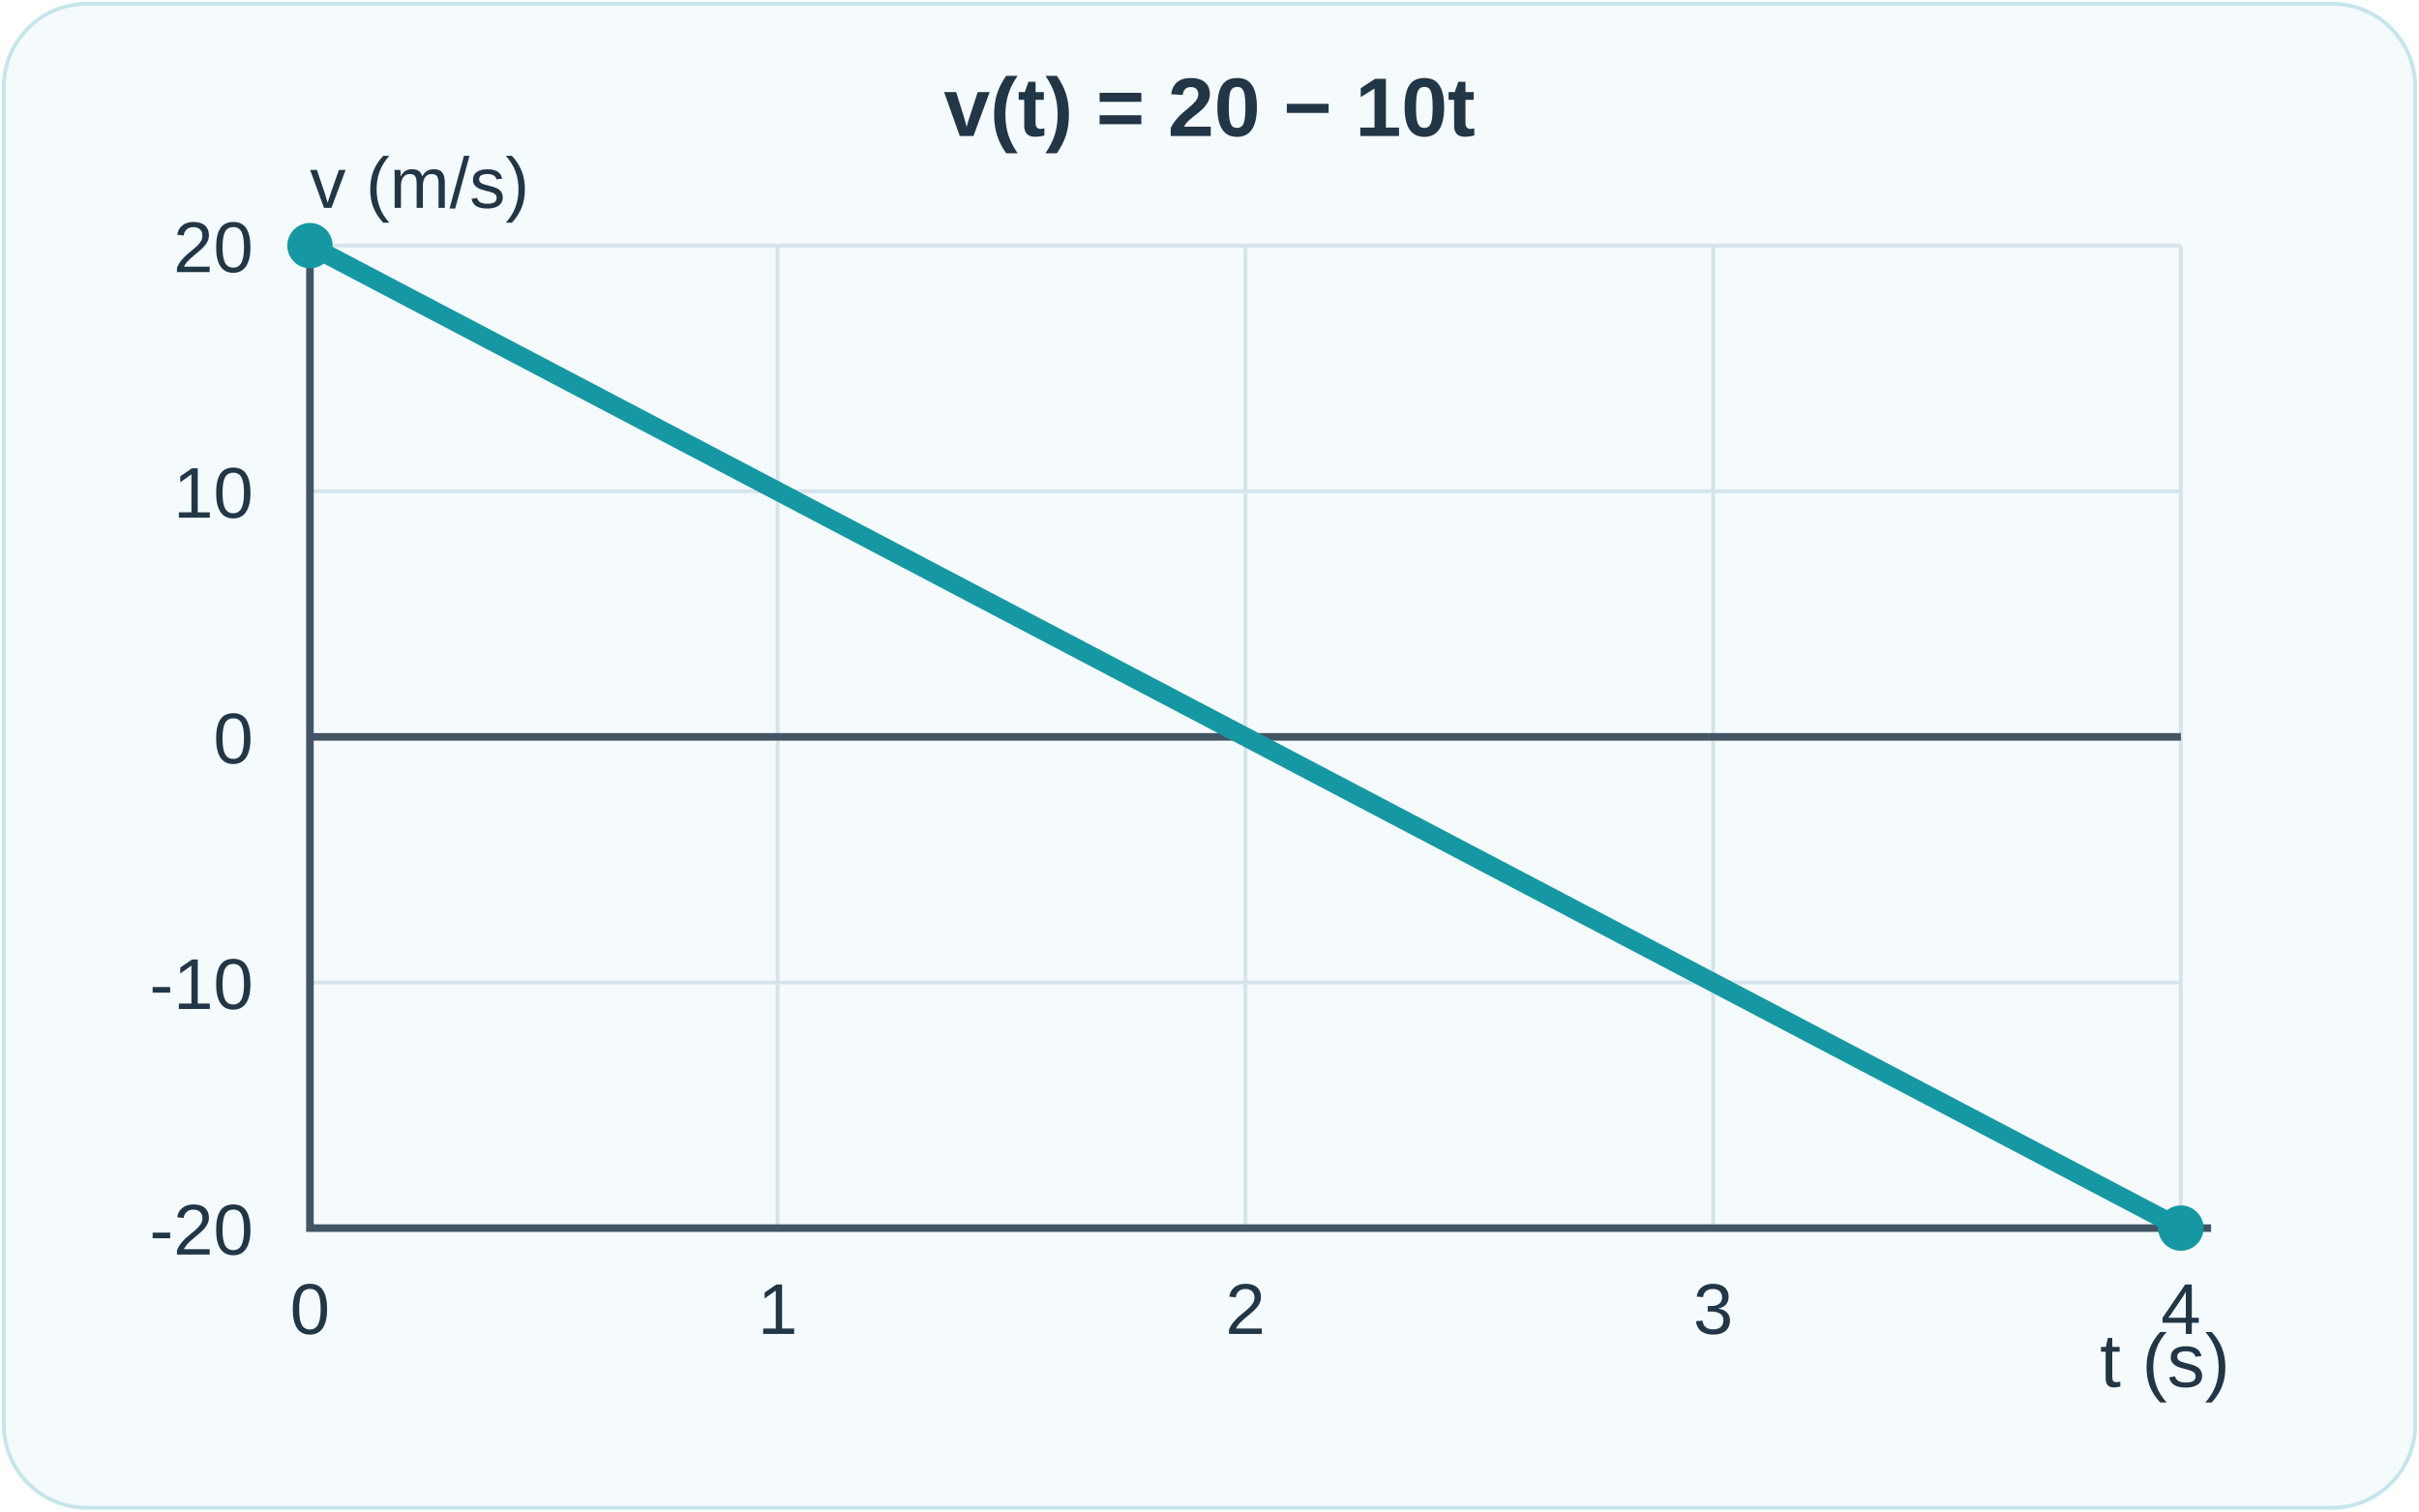
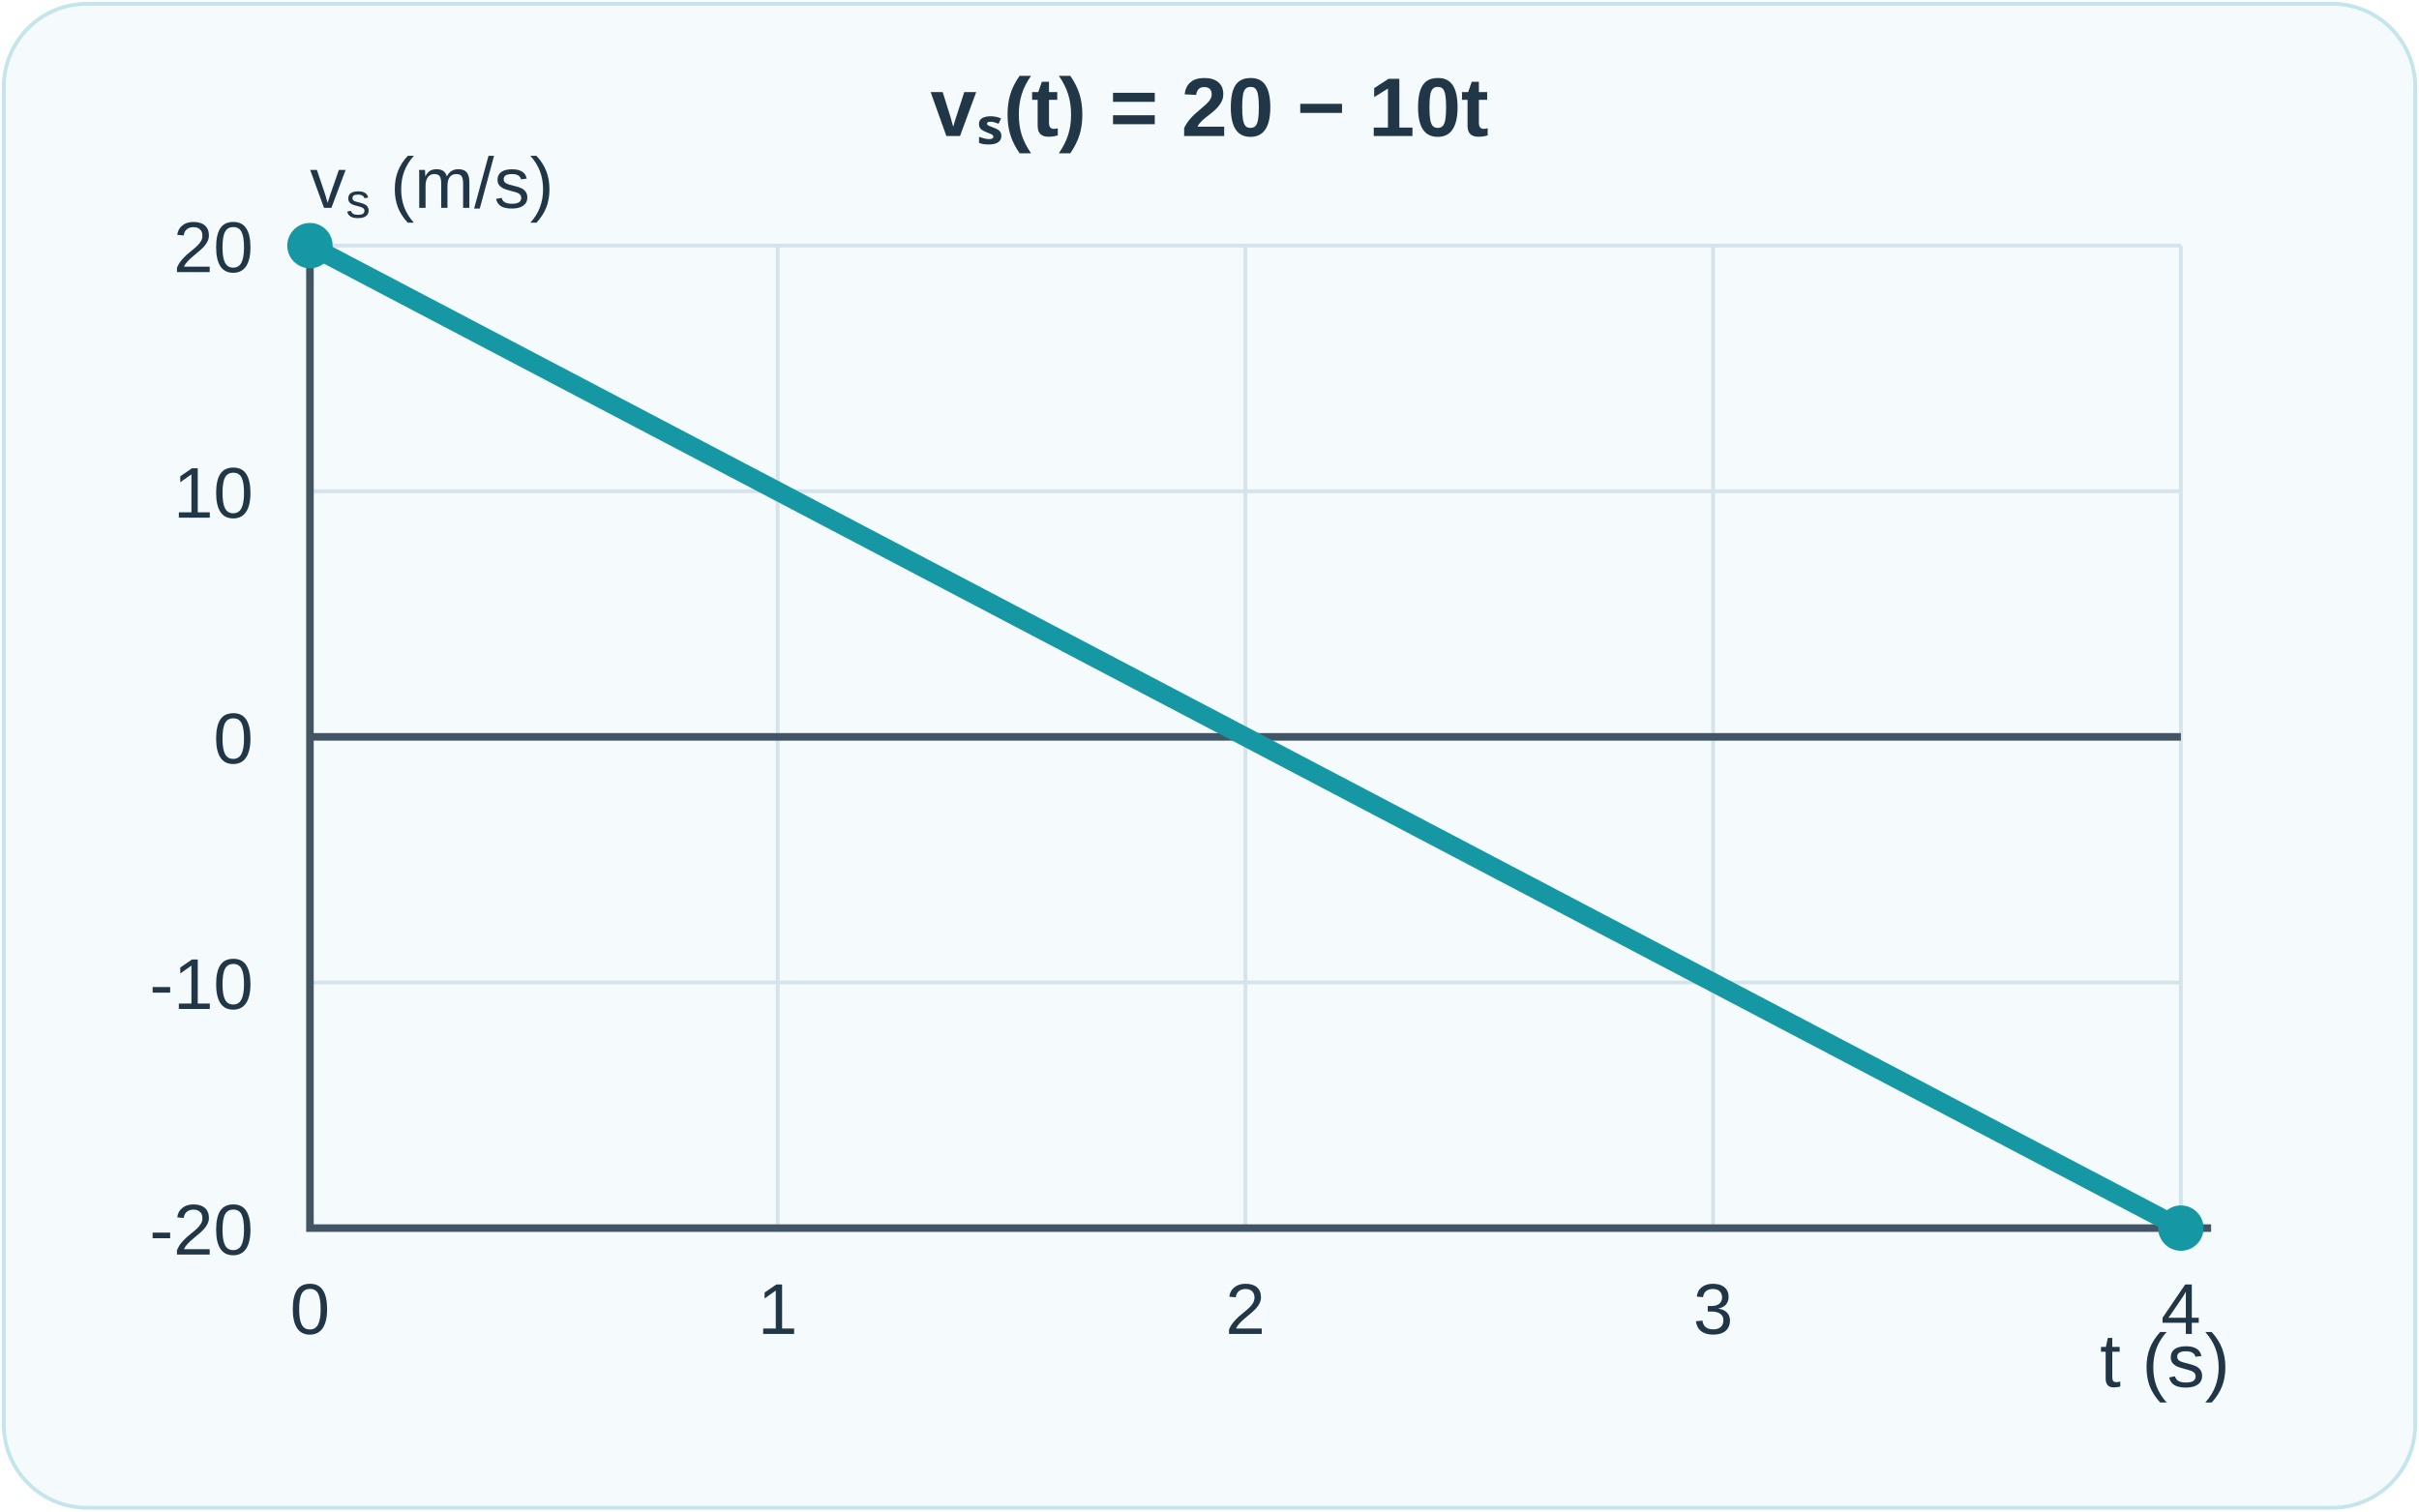
<svg xmlns="http://www.w3.org/2000/svg" viewBox="0 0 640 400" role="img" aria-labelledby="title desc">
  <rect x="1" y="1" width="638" height="398" rx="22" fill="#f5fafc" stroke="#c4e5eb" />
  <g font-family="Arial,sans-serif" fill="#213646">
-     <text x="320" y="36" text-anchor="middle" font-size="22" font-weight="700">v(t) = 20 − 10t</text>
+     <text x="320" y="36" text-anchor="middle" font-size="22" font-weight="700">vₛ(t) = 20 − 10t</text>
    <path d="M82 325.0H577" stroke="#d5e4eb" />
    <text x="67" y="332.0" text-anchor="end" font-size="19">-20</text>
    <path d="M82 260.0H577" stroke="#d5e4eb" />
    <text x="67" y="267.0" text-anchor="end" font-size="19">-10</text>
    <path d="M82 195.0H577" stroke="#d5e4eb" />
    <text x="67" y="202.0" text-anchor="end" font-size="19">0</text>
    <path d="M82 130.0H577" stroke="#d5e4eb" />
    <text x="67" y="137.0" text-anchor="end" font-size="19">10</text>
    <path d="M82 65.0H577" stroke="#d5e4eb" />
    <text x="67" y="72.0" text-anchor="end" font-size="19">20</text>
    <path d="M82.0 65V325" stroke="#d5e4eb" />
    <text x="82.0" y="353" text-anchor="middle" font-size="19">0</text>
    <path d="M205.75 65V325" stroke="#d5e4eb" />
    <text x="205.75" y="353" text-anchor="middle" font-size="19">1</text>
    <path d="M329.5 65V325" stroke="#d5e4eb" />
    <text x="329.5" y="353" text-anchor="middle" font-size="19">2</text>
    <path d="M453.25 65V325" stroke="#d5e4eb" />
    <text x="453.25" y="353" text-anchor="middle" font-size="19">3</text>
    <path d="M577.0 65V325" stroke="#d5e4eb" />
    <text x="577.0" y="353" text-anchor="middle" font-size="19">4</text>
    <path d="M82 61V325H585" fill="none" stroke="#415565" stroke-width="2" />
    <path d="M82 195.0H577" stroke="#415565" stroke-width="2" />
    <polyline points="82.00,65.00 577.00,325.00" fill="none" stroke="#1598a4" stroke-width="5" stroke-linejoin="round" />
    <circle cx="82.0" cy="65.0" r="6" fill="#1598a4" />
    <circle cx="577.0" cy="325.0" r="6" fill="#1598a4" />
-     <text x="82" y="55" font-size="19">v (m/s)</text>
+     <text x="82" y="55" font-size="19">v<tspan baseline-shift="sub" font-size="13">s</tspan> (m/s)</text>
    <text x="590" y="367" text-anchor="end" font-size="20">t (s)</text>
  </g>
</svg>
